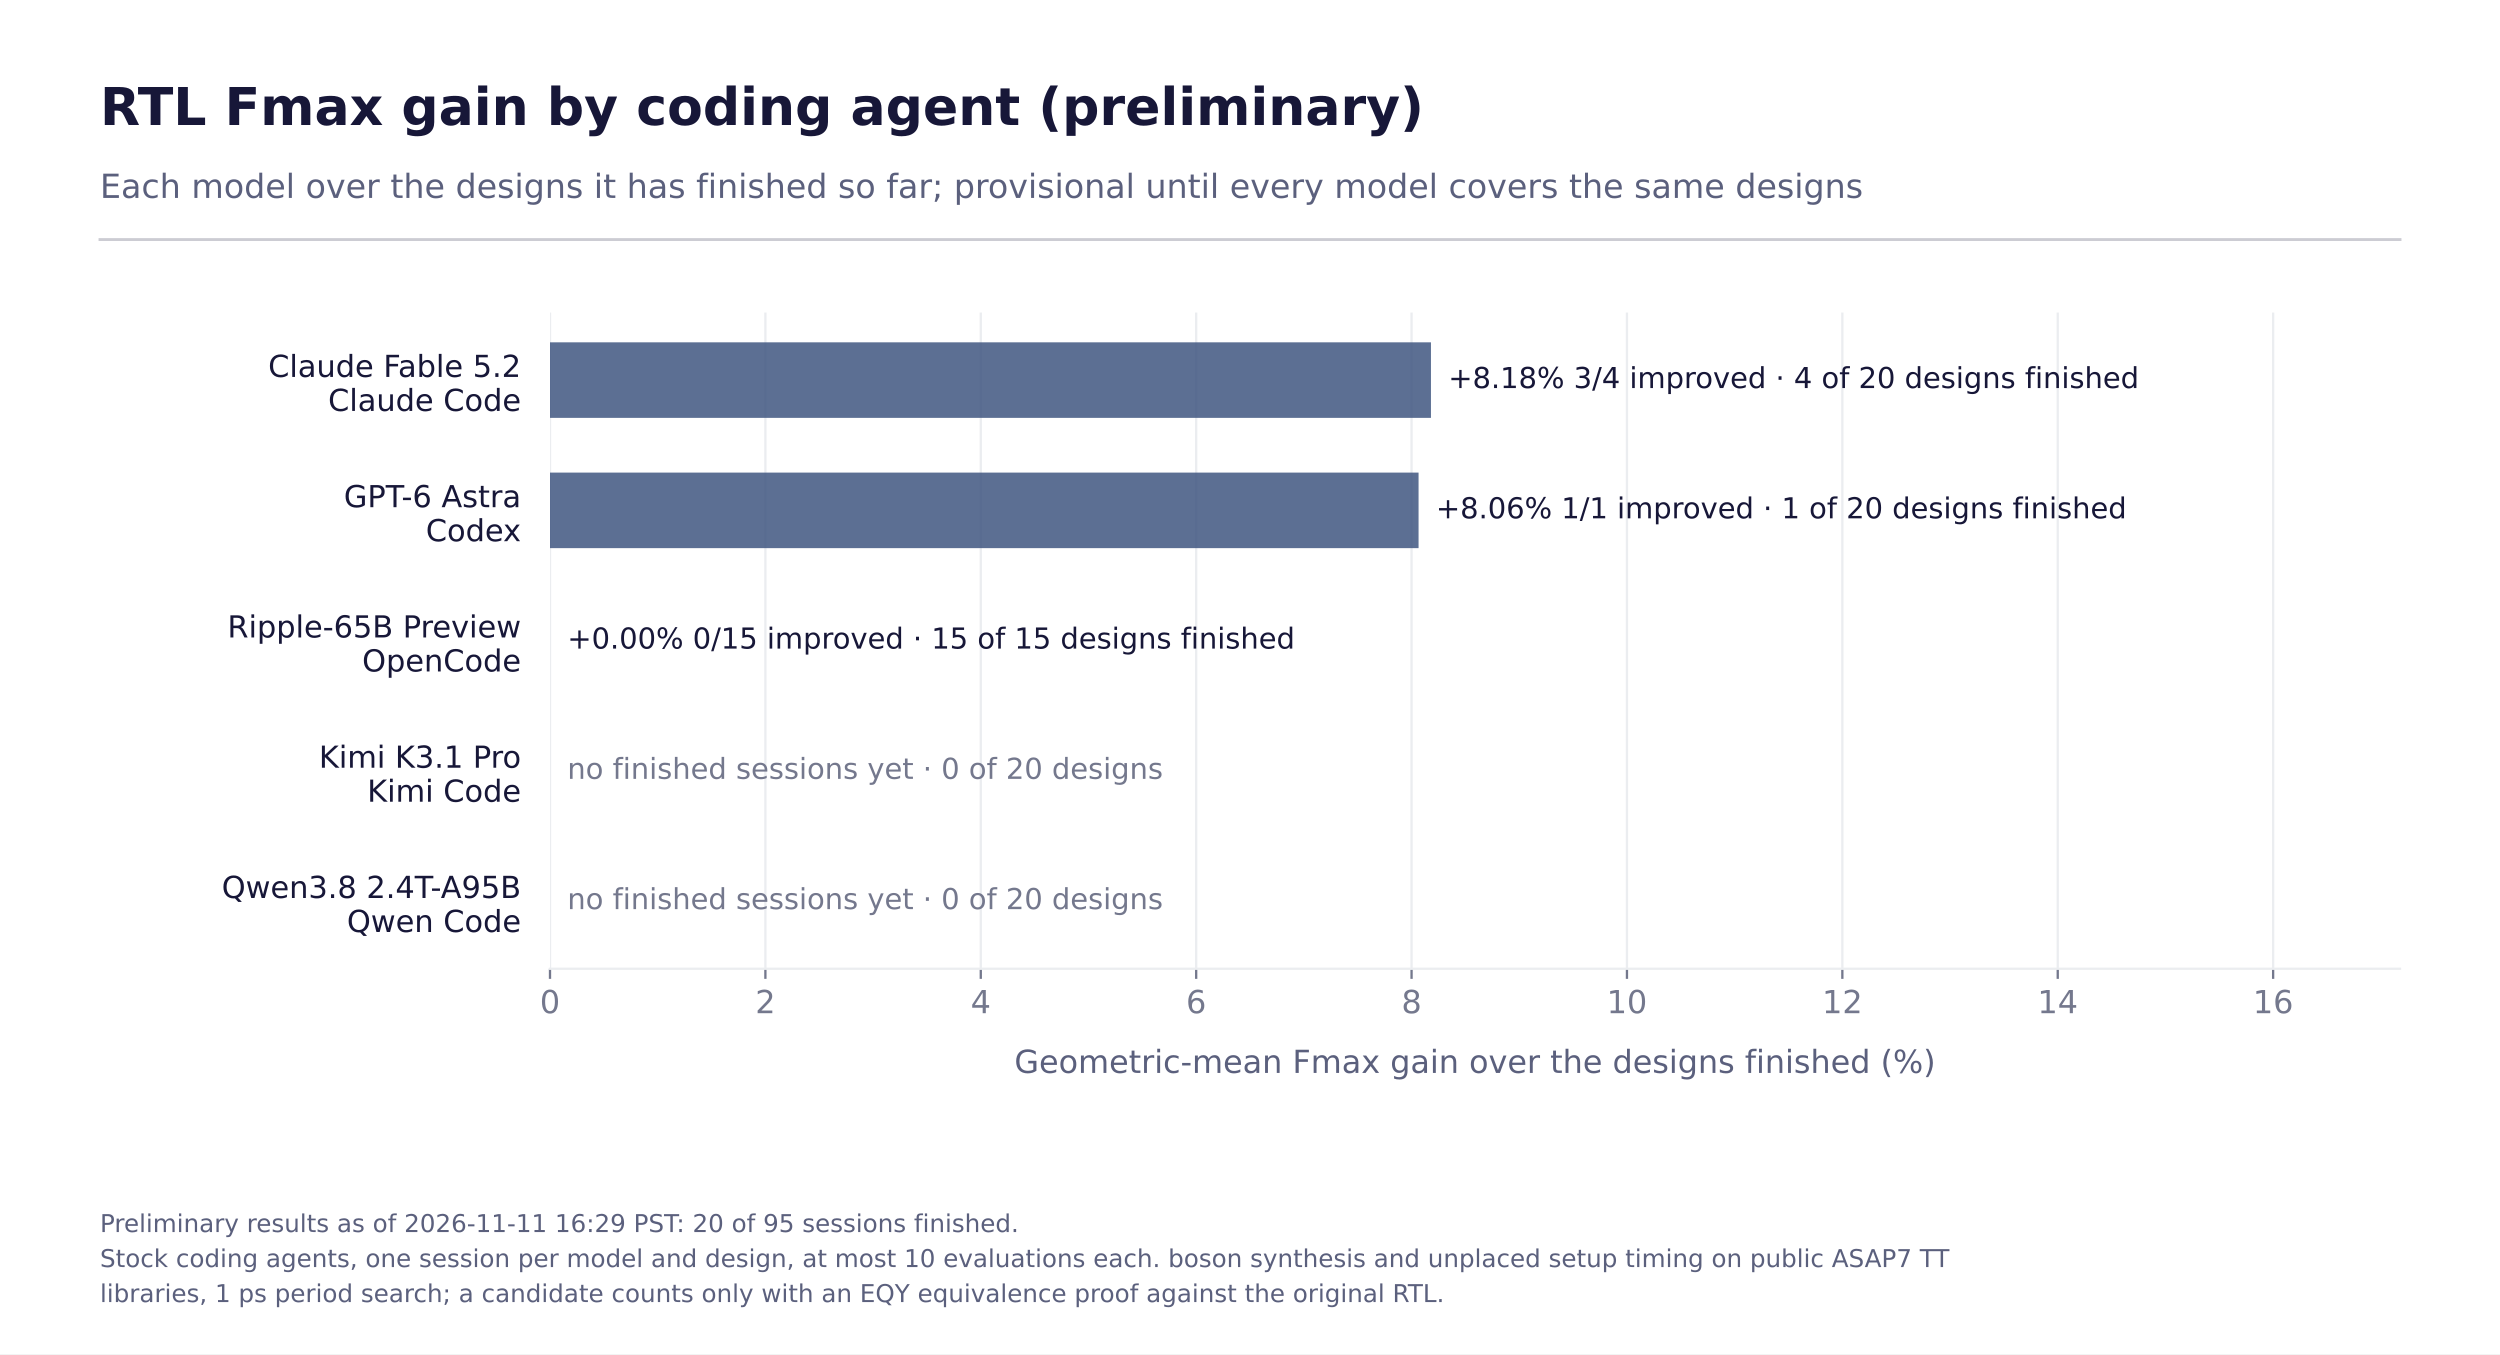
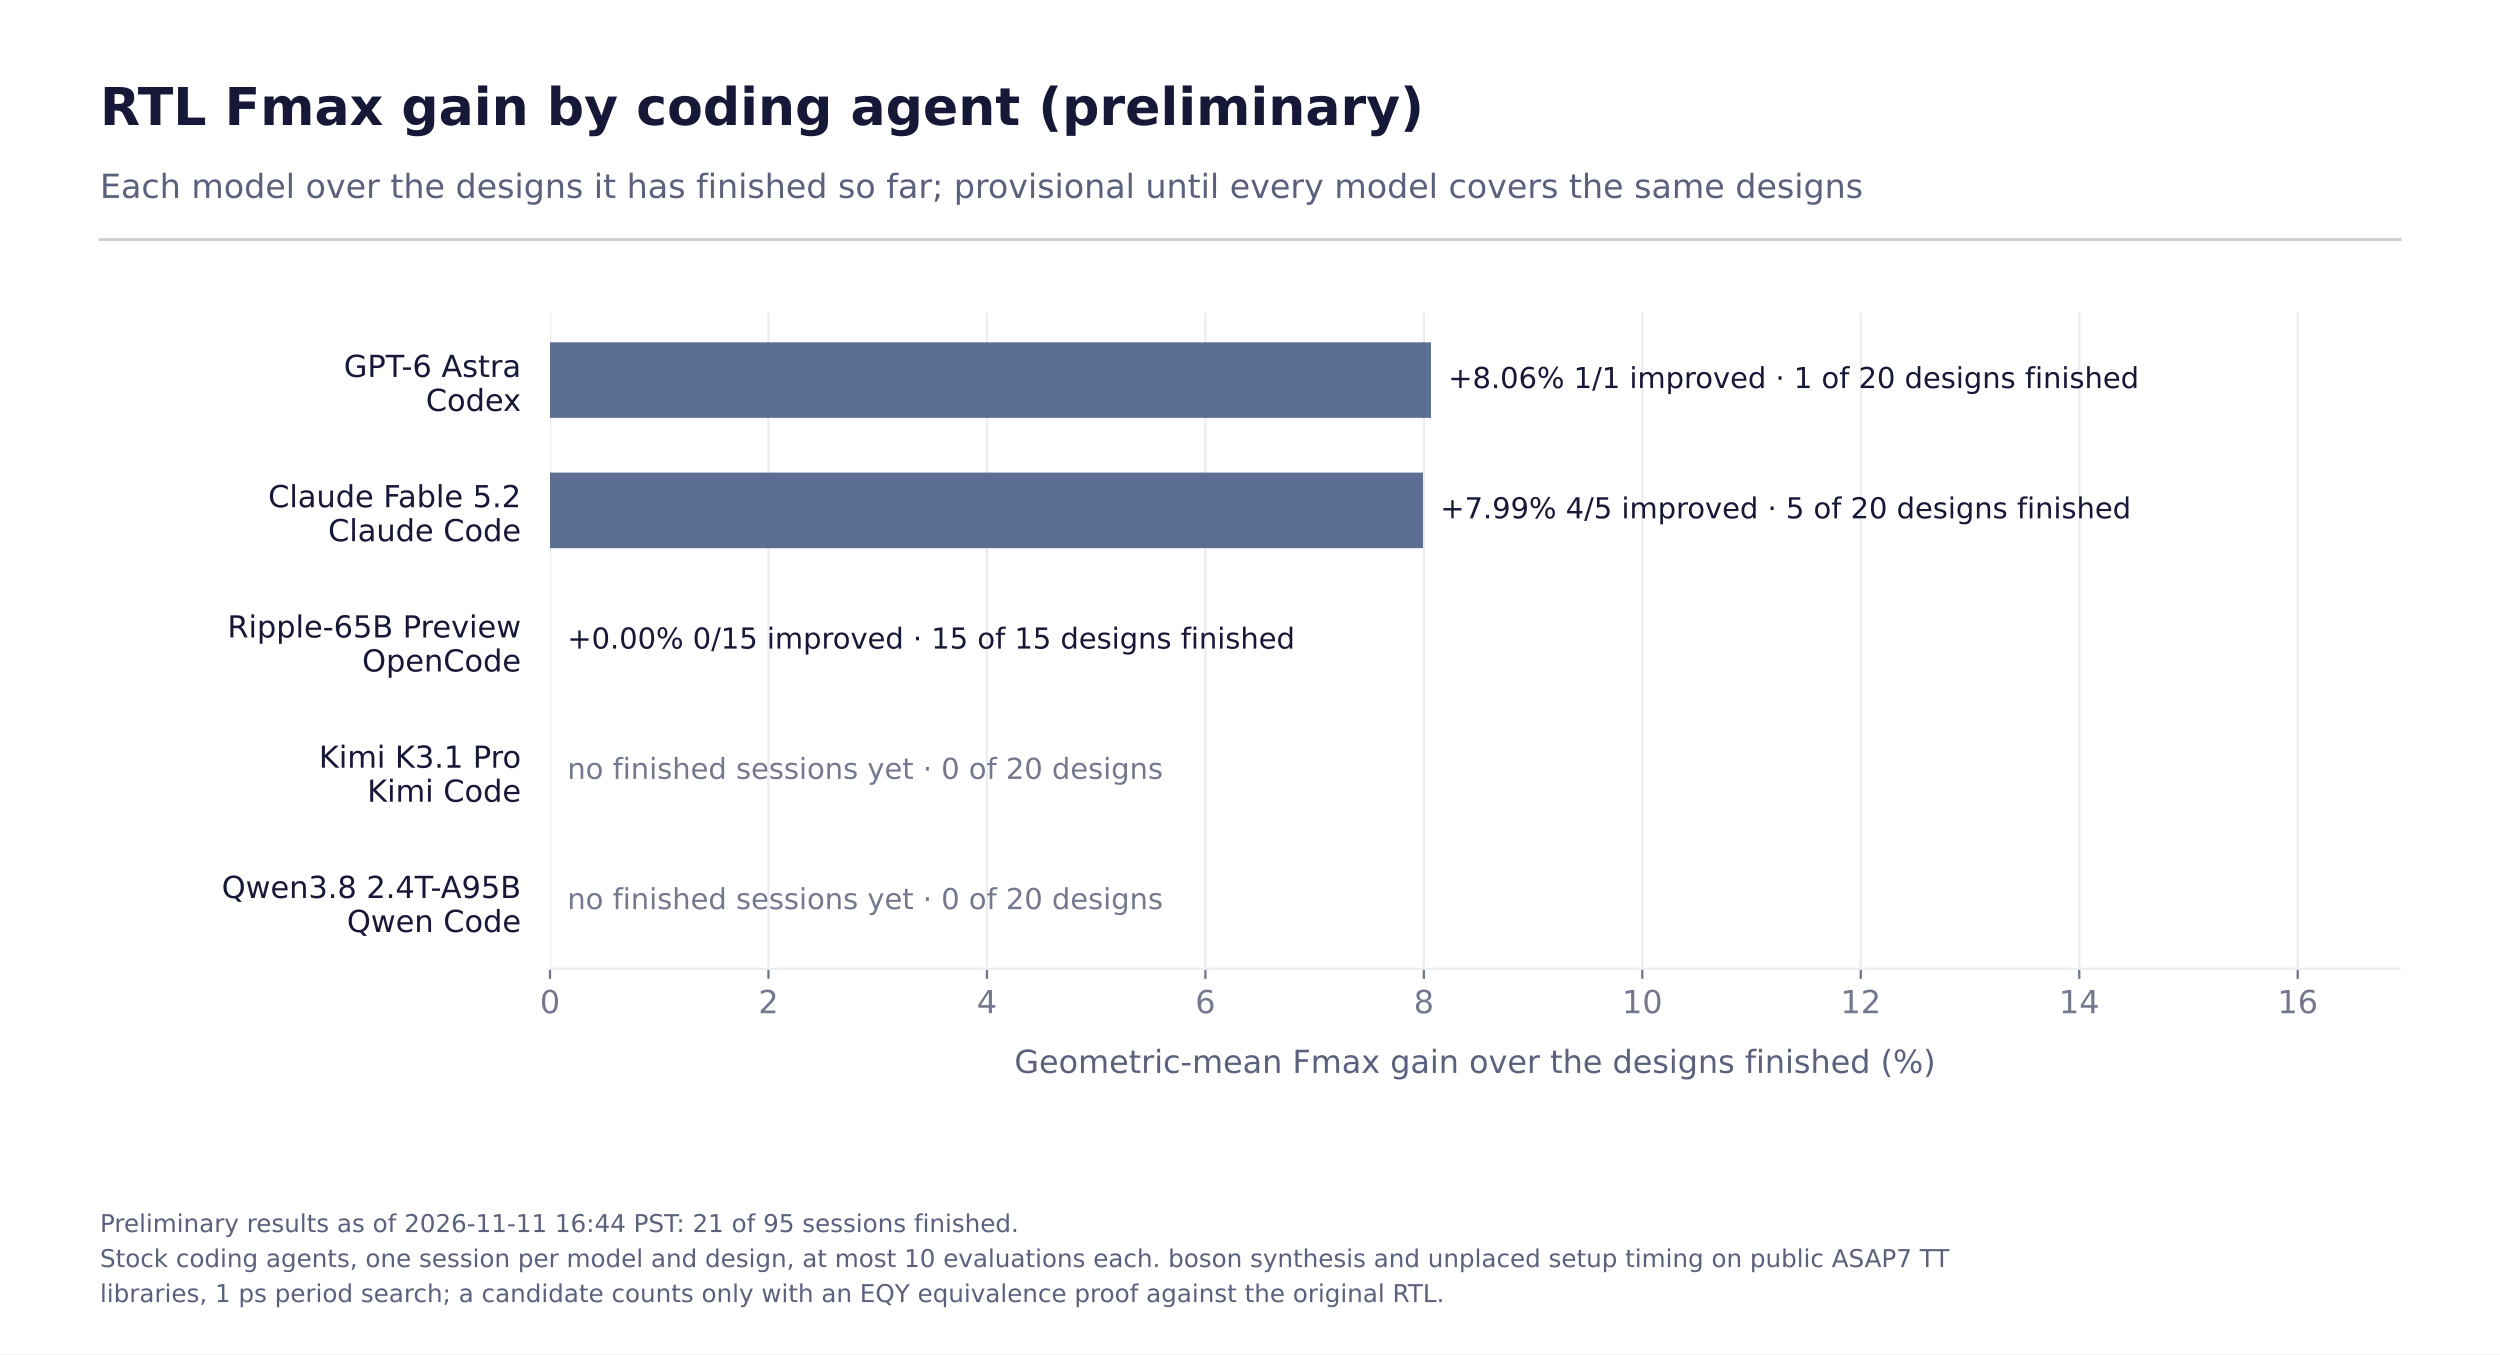
<svg xmlns="http://www.w3.org/2000/svg" xmlns:xlink="http://www.w3.org/1999/xlink" width="864pt" height="468pt" viewBox="0 0 864 468" version="1.1">
  <defs>
    <style type="text/css">*{stroke-linejoin: round; stroke-linecap: butt}</style>
  </defs>
  <g id="figure_1">
    <g id="patch_1">
      <path d="M 0 468  L 864 468  L 864 0  L 0 0  z " style="fill: #ffffff" />
    </g>
    <g id="axes_1">
      <g id="patch_2">
        <path d="M 190.08 334.8  L 829.44 334.8  L 829.44 108  L 190.08 108  z " style="fill: #ffffff" />
      </g>
      <g id="matplotlib.axis_1">
        <g id="xtick_1">
          <g id="line2d_1">
            <path d="M 190.08 334.8  L 190.08 108  " clip-path="url(#pcce7576f7a)" style="fill: none; stroke: #ebedf0; stroke-width: 0.8; stroke-linecap: square" />
          </g>
          <g id="line2d_2">
            <defs>
              <path id="m93d353a957" d="M 0 0  L 0 3.5  " style="stroke: #74788d; stroke-width: 0.8" />
            </defs>
            <g>
              <use xlink:href="#m93d353a957" x="190.08" y="334.8" style="fill: #74788d; stroke: #74788d; stroke-width: 0.8" />
            </g>
          </g>
          <g id="text_1">
            <text style="fill: #74788d; font: 11px 'DejaVu Sans'; text-anchor: middle" x="190.08" y="350.158" transform="rotate(-0 190.08 350.1583)">0</text>
          </g>
        </g>
        <g id="xtick_2">
          <g id="line2d_3">
-             <path d="M 264.519 334.8  L 264.519 108  " clip-path="url(#pcce7576f7a)" style="fill: none; stroke: #ebedf0; stroke-width: 0.8; stroke-linecap: square" />
+             <path d="M 265.581 334.8  L 265.581 108  " clip-path="url(#pcce7576f7a)" style="fill: none; stroke: #ebedf0; stroke-width: 0.8; stroke-linecap: square" />
          </g>
          <g id="line2d_4">
            <g>
-               <use xlink:href="#m93d353a957" x="264.519" y="334.8" style="fill: #74788d; stroke: #74788d; stroke-width: 0.8" />
+               <use xlink:href="#m93d353a957" x="265.581" y="334.8" style="fill: #74788d; stroke: #74788d; stroke-width: 0.8" />
            </g>
          </g>
          <g id="text_2">
-             <text style="fill: #74788d; font: 11px 'DejaVu Sans'; text-anchor: middle" x="264.519" y="350.158" transform="rotate(-0 264.5194 350.1583)">2</text>
+             <text style="fill: #74788d; font: 11px 'DejaVu Sans'; text-anchor: middle" x="265.581" y="350.158" transform="rotate(-0 265.5808 350.1583)">2</text>
          </g>
        </g>
        <g id="xtick_3">
          <g id="line2d_5">
-             <path d="M 338.959 334.8  L 338.959 108  " clip-path="url(#pcce7576f7a)" style="fill: none; stroke: #ebedf0; stroke-width: 0.8; stroke-linecap: square" />
+             <path d="M 341.082 334.8  L 341.082 108  " clip-path="url(#pcce7576f7a)" style="fill: none; stroke: #ebedf0; stroke-width: 0.8; stroke-linecap: square" />
          </g>
          <g id="line2d_6">
            <g>
-               <use xlink:href="#m93d353a957" x="338.959" y="334.8" style="fill: #74788d; stroke: #74788d; stroke-width: 0.8" />
+               <use xlink:href="#m93d353a957" x="341.082" y="334.8" style="fill: #74788d; stroke: #74788d; stroke-width: 0.8" />
            </g>
          </g>
          <g id="text_3">
-             <text style="fill: #74788d; font: 11px 'DejaVu Sans'; text-anchor: middle" x="338.959" y="350.158" transform="rotate(-0 338.9588 350.1583)">4</text>
+             <text style="fill: #74788d; font: 11px 'DejaVu Sans'; text-anchor: middle" x="341.082" y="350.158" transform="rotate(-0 341.0817 350.1583)">4</text>
          </g>
        </g>
        <g id="xtick_4">
          <g id="line2d_7">
-             <path d="M 413.398 334.8  L 413.398 108  " clip-path="url(#pcce7576f7a)" style="fill: none; stroke: #ebedf0; stroke-width: 0.8; stroke-linecap: square" />
+             <path d="M 416.583 334.8  L 416.583 108  " clip-path="url(#pcce7576f7a)" style="fill: none; stroke: #ebedf0; stroke-width: 0.8; stroke-linecap: square" />
          </g>
          <g id="line2d_8">
            <g>
-               <use xlink:href="#m93d353a957" x="413.398" y="334.8" style="fill: #74788d; stroke: #74788d; stroke-width: 0.8" />
+               <use xlink:href="#m93d353a957" x="416.583" y="334.8" style="fill: #74788d; stroke: #74788d; stroke-width: 0.8" />
            </g>
          </g>
          <g id="text_4">
-             <text style="fill: #74788d; font: 11px 'DejaVu Sans'; text-anchor: middle" x="413.398" y="350.158" transform="rotate(-0 413.3982 350.1583)">6</text>
+             <text style="fill: #74788d; font: 11px 'DejaVu Sans'; text-anchor: middle" x="416.583" y="350.158" transform="rotate(-0 416.5825 350.1583)">6</text>
          </g>
        </g>
        <g id="xtick_5">
          <g id="line2d_9">
-             <path d="M 487.838 334.8  L 487.838 108  " clip-path="url(#pcce7576f7a)" style="fill: none; stroke: #ebedf0; stroke-width: 0.8; stroke-linecap: square" />
+             <path d="M 492.083 334.8  L 492.083 108  " clip-path="url(#pcce7576f7a)" style="fill: none; stroke: #ebedf0; stroke-width: 0.8; stroke-linecap: square" />
          </g>
          <g id="line2d_10">
            <g>
-               <use xlink:href="#m93d353a957" x="487.838" y="334.8" style="fill: #74788d; stroke: #74788d; stroke-width: 0.8" />
+               <use xlink:href="#m93d353a957" x="492.083" y="334.8" style="fill: #74788d; stroke: #74788d; stroke-width: 0.8" />
            </g>
          </g>
          <g id="text_5">
-             <text style="fill: #74788d; font: 11px 'DejaVu Sans'; text-anchor: middle" x="487.838" y="350.158" transform="rotate(-0 487.8376 350.1583)">8</text>
+             <text style="fill: #74788d; font: 11px 'DejaVu Sans'; text-anchor: middle" x="492.083" y="350.158" transform="rotate(-0 492.0834 350.1583)">8</text>
          </g>
        </g>
        <g id="xtick_6">
          <g id="line2d_11">
-             <path d="M 562.277 334.8  L 562.277 108  " clip-path="url(#pcce7576f7a)" style="fill: none; stroke: #ebedf0; stroke-width: 0.8; stroke-linecap: square" />
+             <path d="M 567.584 334.8  L 567.584 108  " clip-path="url(#pcce7576f7a)" style="fill: none; stroke: #ebedf0; stroke-width: 0.8; stroke-linecap: square" />
          </g>
          <g id="line2d_12">
            <g>
-               <use xlink:href="#m93d353a957" x="562.277" y="334.8" style="fill: #74788d; stroke: #74788d; stroke-width: 0.8" />
+               <use xlink:href="#m93d353a957" x="567.584" y="334.8" style="fill: #74788d; stroke: #74788d; stroke-width: 0.8" />
            </g>
          </g>
          <g id="text_6">
-             <text style="fill: #74788d; font: 11px 'DejaVu Sans'; text-anchor: middle" x="562.277" y="350.158" transform="rotate(-0 562.277 350.1583)">10</text>
+             <text style="fill: #74788d; font: 11px 'DejaVu Sans'; text-anchor: middle" x="567.584" y="350.158" transform="rotate(-0 567.5842 350.1583)">10</text>
          </g>
        </g>
        <g id="xtick_7">
          <g id="line2d_13">
-             <path d="M 636.716 334.8  L 636.716 108  " clip-path="url(#pcce7576f7a)" style="fill: none; stroke: #ebedf0; stroke-width: 0.8; stroke-linecap: square" />
+             <path d="M 643.085 334.8  L 643.085 108  " clip-path="url(#pcce7576f7a)" style="fill: none; stroke: #ebedf0; stroke-width: 0.8; stroke-linecap: square" />
          </g>
          <g id="line2d_14">
            <g>
-               <use xlink:href="#m93d353a957" x="636.716" y="334.8" style="fill: #74788d; stroke: #74788d; stroke-width: 0.8" />
+               <use xlink:href="#m93d353a957" x="643.085" y="334.8" style="fill: #74788d; stroke: #74788d; stroke-width: 0.8" />
            </g>
          </g>
          <g id="text_7">
-             <text style="fill: #74788d; font: 11px 'DejaVu Sans'; text-anchor: middle" x="636.716" y="350.158" transform="rotate(-0 636.7164 350.1583)">12</text>
+             <text style="fill: #74788d; font: 11px 'DejaVu Sans'; text-anchor: middle" x="643.085" y="350.158" transform="rotate(-0 643.085 350.1583)">12</text>
          </g>
        </g>
        <g id="xtick_8">
          <g id="line2d_15">
-             <path d="M 711.156 334.8  L 711.156 108  " clip-path="url(#pcce7576f7a)" style="fill: none; stroke: #ebedf0; stroke-width: 0.8; stroke-linecap: square" />
+             <path d="M 718.586 334.8  L 718.586 108  " clip-path="url(#pcce7576f7a)" style="fill: none; stroke: #ebedf0; stroke-width: 0.8; stroke-linecap: square" />
          </g>
          <g id="line2d_16">
            <g>
-               <use xlink:href="#m93d353a957" x="711.156" y="334.8" style="fill: #74788d; stroke: #74788d; stroke-width: 0.8" />
+               <use xlink:href="#m93d353a957" x="718.586" y="334.8" style="fill: #74788d; stroke: #74788d; stroke-width: 0.8" />
            </g>
          </g>
          <g id="text_8">
-             <text style="fill: #74788d; font: 11px 'DejaVu Sans'; text-anchor: middle" x="711.156" y="350.158" transform="rotate(-0 711.1558 350.1583)">14</text>
+             <text style="fill: #74788d; font: 11px 'DejaVu Sans'; text-anchor: middle" x="718.586" y="350.158" transform="rotate(-0 718.5859 350.1583)">14</text>
          </g>
        </g>
        <g id="xtick_9">
          <g id="line2d_17">
-             <path d="M 785.595 334.8  L 785.595 108  " clip-path="url(#pcce7576f7a)" style="fill: none; stroke: #ebedf0; stroke-width: 0.8; stroke-linecap: square" />
+             <path d="M 794.087 334.8  L 794.087 108  " clip-path="url(#pcce7576f7a)" style="fill: none; stroke: #ebedf0; stroke-width: 0.8; stroke-linecap: square" />
          </g>
          <g id="line2d_18">
            <g>
-               <use xlink:href="#m93d353a957" x="785.595" y="334.8" style="fill: #74788d; stroke: #74788d; stroke-width: 0.8" />
+               <use xlink:href="#m93d353a957" x="794.087" y="334.8" style="fill: #74788d; stroke: #74788d; stroke-width: 0.8" />
            </g>
          </g>
          <g id="text_9">
-             <text style="fill: #74788d; font: 11px 'DejaVu Sans'; text-anchor: middle" x="785.595" y="350.158" transform="rotate(-0 785.5952 350.1583)">16</text>
+             <text style="fill: #74788d; font: 11px 'DejaVu Sans'; text-anchor: middle" x="794.087" y="350.158" transform="rotate(-0 794.0867 350.1583)">16</text>
          </g>
        </g>
        <g id="text_10">
          <text style="fill: #5b607d; font: 11px 'DejaVu Sans'; text-anchor: middle" x="509.76" y="370.804" transform="rotate(-0 509.76 370.8042)">Geometric-mean Fmax gain over the designs finished (%)</text>
        </g>
      </g>
      <g id="matplotlib.axis_2">
        <g id="ytick_1">
          <g id="line2d_19" />
          <g id="text_11">
-             <text style="fill: #171738; font: 10.5px 'DejaVu Sans'" transform="translate(92.68391 130.2724)">Claude Fable 5.2</text>
-             <text style="fill: #171738; font: 10.5px 'DejaVu Sans'" transform="translate(113.3952 142.0301)">Claude Code</text>
+             <text style="fill: #171738; font: 10.5px 'DejaVu Sans'" transform="translate(118.8322 130.2724)">GPT-6 Astra</text>
+             <text style="fill: #171738; font: 10.5px 'DejaVu Sans'" transform="translate(147.1658 142.0301)">Codex</text>
          </g>
        </g>
        <g id="ytick_2">
          <g id="line2d_20" />
          <g id="text_12">
-             <text style="fill: #171738; font: 10.5px 'DejaVu Sans'" transform="translate(118.8322 175.2903)">GPT-6 Astra</text>
-             <text style="fill: #171738; font: 10.5px 'DejaVu Sans'" transform="translate(147.1658 187.048)">Codex</text>
+             <text style="fill: #171738; font: 10.5px 'DejaVu Sans'" transform="translate(92.68391 175.2903)">Claude Fable 5.2</text>
+             <text style="fill: #171738; font: 10.5px 'DejaVu Sans'" transform="translate(113.3952 187.048)">Claude Code</text>
          </g>
        </g>
        <g id="ytick_3">
          <g id="line2d_21" />
          <g id="text_13">
            <text style="fill: #171738; font: 10.5px 'DejaVu Sans'" transform="translate(78.59914 220.3082)">Ripple-65B Preview</text>
            <text style="fill: #171738; font: 10.5px 'DejaVu Sans'" transform="translate(125.1502 232.0659)">OpenCode</text>
          </g>
        </g>
        <g id="ytick_4">
          <g id="line2d_22" />
          <g id="text_14">
            <text style="fill: #171738; font: 10.5px 'DejaVu Sans'" transform="translate(110.2222 265.326)">Kimi K3.1 Pro</text>
            <text style="fill: #171738; font: 10.5px 'DejaVu Sans'" transform="translate(126.9123 277.0837)">Kimi Code</text>
          </g>
        </g>
        <g id="ytick_5">
          <g id="line2d_23" />
          <g id="text_15">
            <text style="fill: #171738; font: 10.5px 'DejaVu Sans'" transform="translate(76.62383 310.3439)">Qwen3.8 2.4T-A95B</text>
            <text style="fill: #171738; font: 10.5px 'DejaVu Sans'" transform="translate(119.892 322.1016)">Qwen Code</text>
          </g>
        </g>
      </g>
      <g id="patch_3">
        <path d="M 190.08 118.309  L 494.537 118.309  L 494.537 144.419  L 190.08 144.419  z " clip-path="url(#pcce7576f7a)" style="fill: #3f5680; opacity: 0.85" />
      </g>
      <g id="patch_4">
-         <path d="M 190.08 163.327  L 490.257 163.327  L 490.257 189.437  L 190.08 189.437  z " clip-path="url(#pcce7576f7a)" style="fill: #3f5680; opacity: 0.85" />
+         <path d="M 190.08 163.327  L 491.781 163.327  L 491.781 189.437  L 190.08 189.437  z " clip-path="url(#pcce7576f7a)" style="fill: #3f5680; opacity: 0.85" />
      </g>
      <g id="patch_5">
        <path d="M 190.08 208.345  L 190.08 208.345  L 190.08 234.455  L 190.08 234.455  z " clip-path="url(#pcce7576f7a)" style="fill: #3f5680; opacity: 0.85" />
      </g>
      <g id="patch_6">
        <path d="M 190.08 253.363  L 190.08 253.363  L 190.08 279.473  L 190.08 279.473  z " clip-path="url(#pcce7576f7a)" style="fill: #3f5680; opacity: 0.85" />
      </g>
      <g id="patch_7">
        <path d="M 190.08 298.381  L 190.08 298.381  L 190.08 324.491  L 190.08 324.491  z " clip-path="url(#pcce7576f7a)" style="fill: #3f5680; opacity: 0.85" />
      </g>
      <g id="patch_8">
        <path d="M 190.08 334.8  L 829.44 334.8  " style="fill: none; stroke: #ebedf0; stroke-width: 0.8; stroke-linejoin: miter; stroke-linecap: square" />
      </g>
      <g id="text_16">
-         <text style="fill: #171738; font: 10px 'DejaVu Sans'; text-anchor: start" x="500.537" y="134.124" transform="rotate(-0 500.5371 134.1236)">+8.18%   3/4 improved · 4 of 20 designs finished</text>
+         <text style="fill: #171738; font: 10px 'DejaVu Sans'; text-anchor: start" x="500.537" y="134.124" transform="rotate(-0 500.5371 134.1236)">+8.06%   1/1 improved · 1 of 20 designs finished</text>
      </g>
      <g id="text_17">
-         <text style="fill: #171738; font: 10px 'DejaVu Sans'; text-anchor: start" x="496.257" y="179.142" transform="rotate(-0 496.2569 179.1415)">+8.06%   1/1 improved · 1 of 20 designs finished</text>
+         <text style="fill: #171738; font: 10px 'DejaVu Sans'; text-anchor: start" x="497.781" y="179.142" transform="rotate(-0 497.7814 179.1415)">+7.99%   4/5 improved · 5 of 20 designs finished</text>
      </g>
      <g id="text_18">
        <text style="fill: #171738; font: 10px 'DejaVu Sans'; text-anchor: start" x="196.08" y="224.159" transform="rotate(-0 196.08 224.1594)">+0.00%   0/15 improved · 15 of 15 designs finished</text>
      </g>
      <g id="text_19">
        <text style="fill: #74788d; font: 10px 'DejaVu Sans'; text-anchor: start" x="196.08" y="269.177" transform="rotate(-0 196.08 269.1772)">no finished sessions yet · 0 of 20 designs</text>
      </g>
      <g id="text_20">
        <text style="fill: #74788d; font: 10px 'DejaVu Sans'; text-anchor: start" x="196.08" y="314.195" transform="rotate(-0 196.08 314.1951)">no finished sessions yet · 0 of 20 designs</text>
      </g>
    </g>
    <g id="line2d_24">
      <path d="M 34.56 82.8  L 829.44 82.8  " style="fill: none; stroke: #171738; stroke-opacity: 0.22; stroke-linecap: square" />
    </g>
    <g id="text_21">
      <text style="fill: #171738; font: 700 18px 'DejaVu Sans'; text-anchor: start" x="34.56" y="43.2" transform="rotate(-0 34.56 43.2)">RTL Fmax gain by coding agent (preliminary)</text>
    </g>
    <g id="text_22">
      <text style="fill: #5b607d; font: 11.5px 'DejaVu Sans'; text-anchor: start" x="34.56" y="68.4" transform="rotate(-0 34.56 68.4)">Each model over the designs it has finished so far; provisional until every model covers the same designs</text>
    </g>
    <g id="text_23">
-       <text style="fill: #5b607d; font: 8.5px 'DejaVu Sans'" transform="translate(34.56 425.7968)">Preliminary results as of 2026-11-11 16:29 PST: 20 of 95 sessions finished.</text>
+       <text style="fill: #5b607d; font: 8.5px 'DejaVu Sans'" transform="translate(34.56 425.7968)">Preliminary results as of 2026-11-11 16:44 PST: 21 of 95 sessions finished.</text>
      <text style="fill: #5b607d; font: 8.5px 'DejaVu Sans'" transform="translate(34.56 437.8984)">Stock coding agents, one session per model and design, at most 10 evaluations each. boson synthesis and unplaced setup timing on public ASAP7 TT</text>
      <text style="fill: #5b607d; font: 8.5px 'DejaVu Sans'" transform="translate(34.56 450)">libraries, 1 ps period search; a candidate counts only with an EQY equivalence proof against the original RTL.</text>
    </g>
  </g>
  <defs>
    <clipPath id="pcce7576f7a">
      <rect x="190.08" y="108" width="639.36" height="226.8" />
    </clipPath>
  </defs>
</svg>
